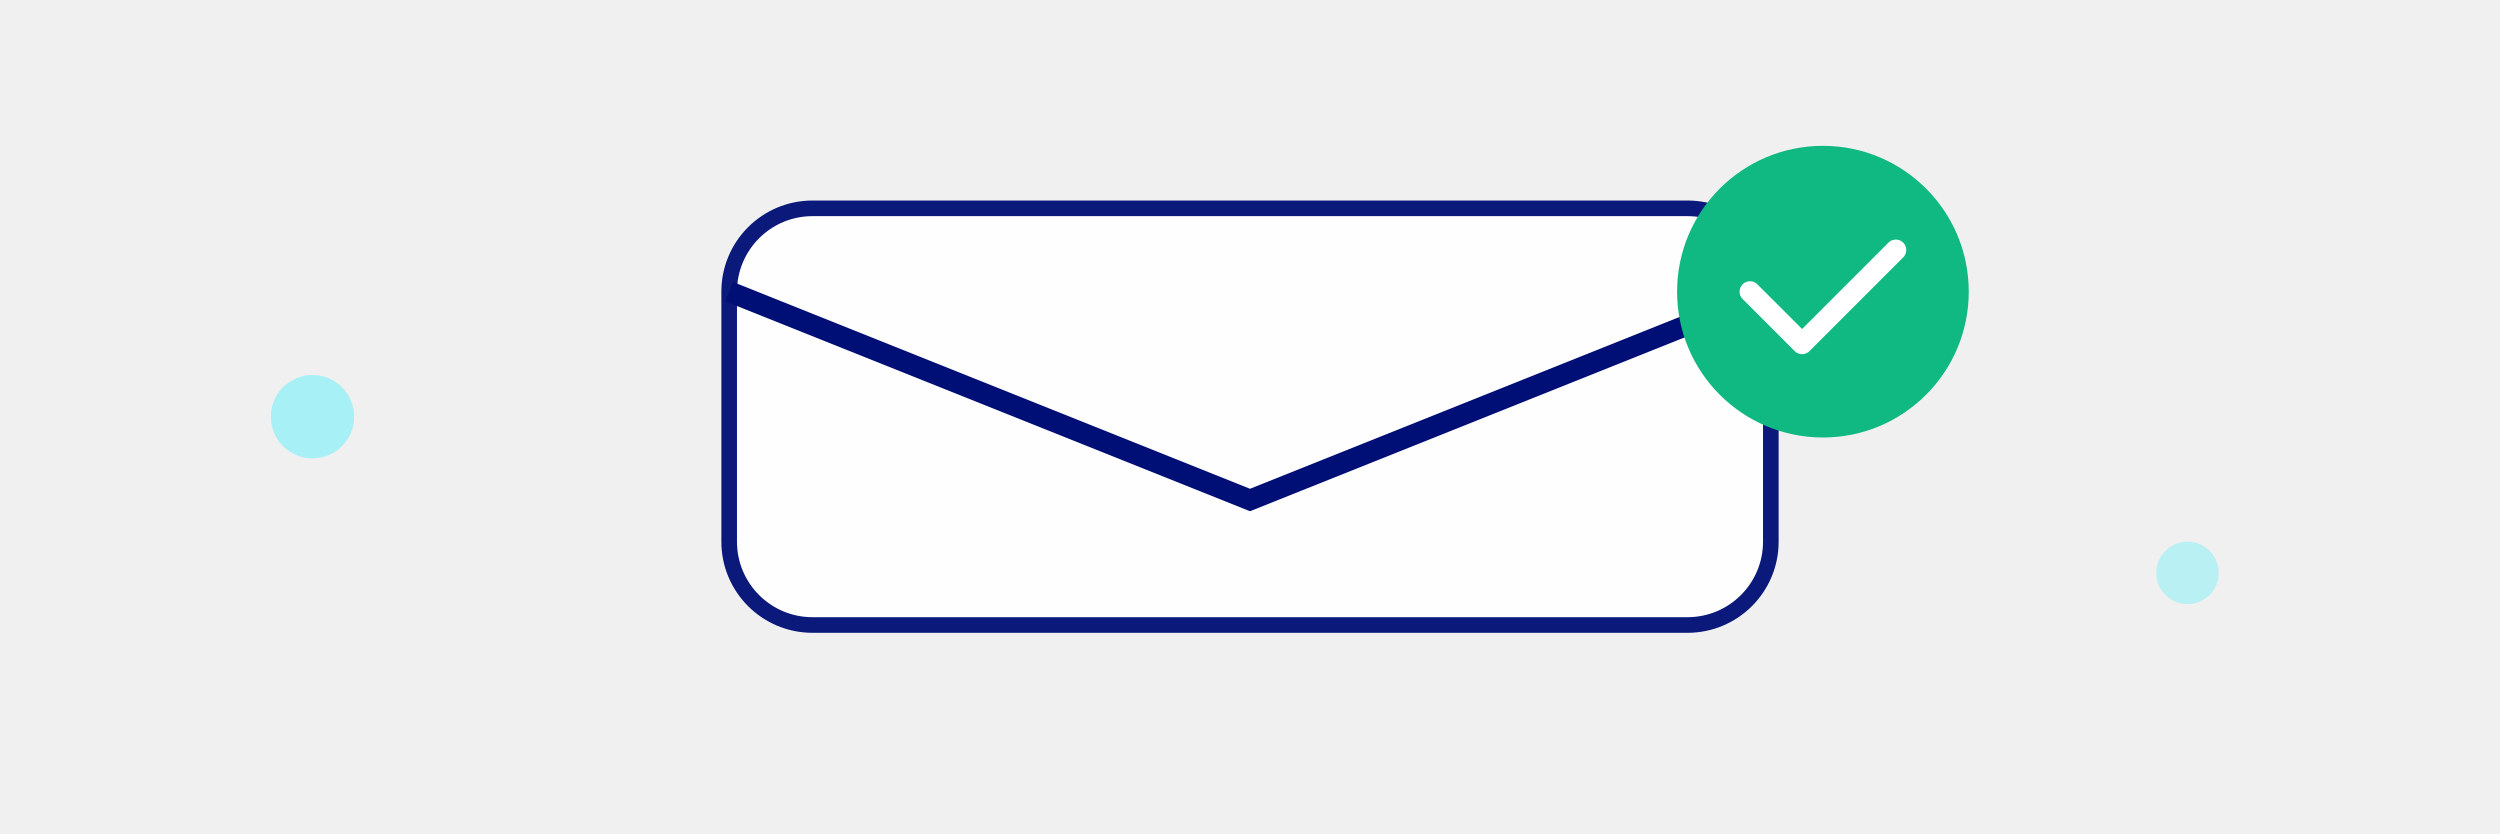
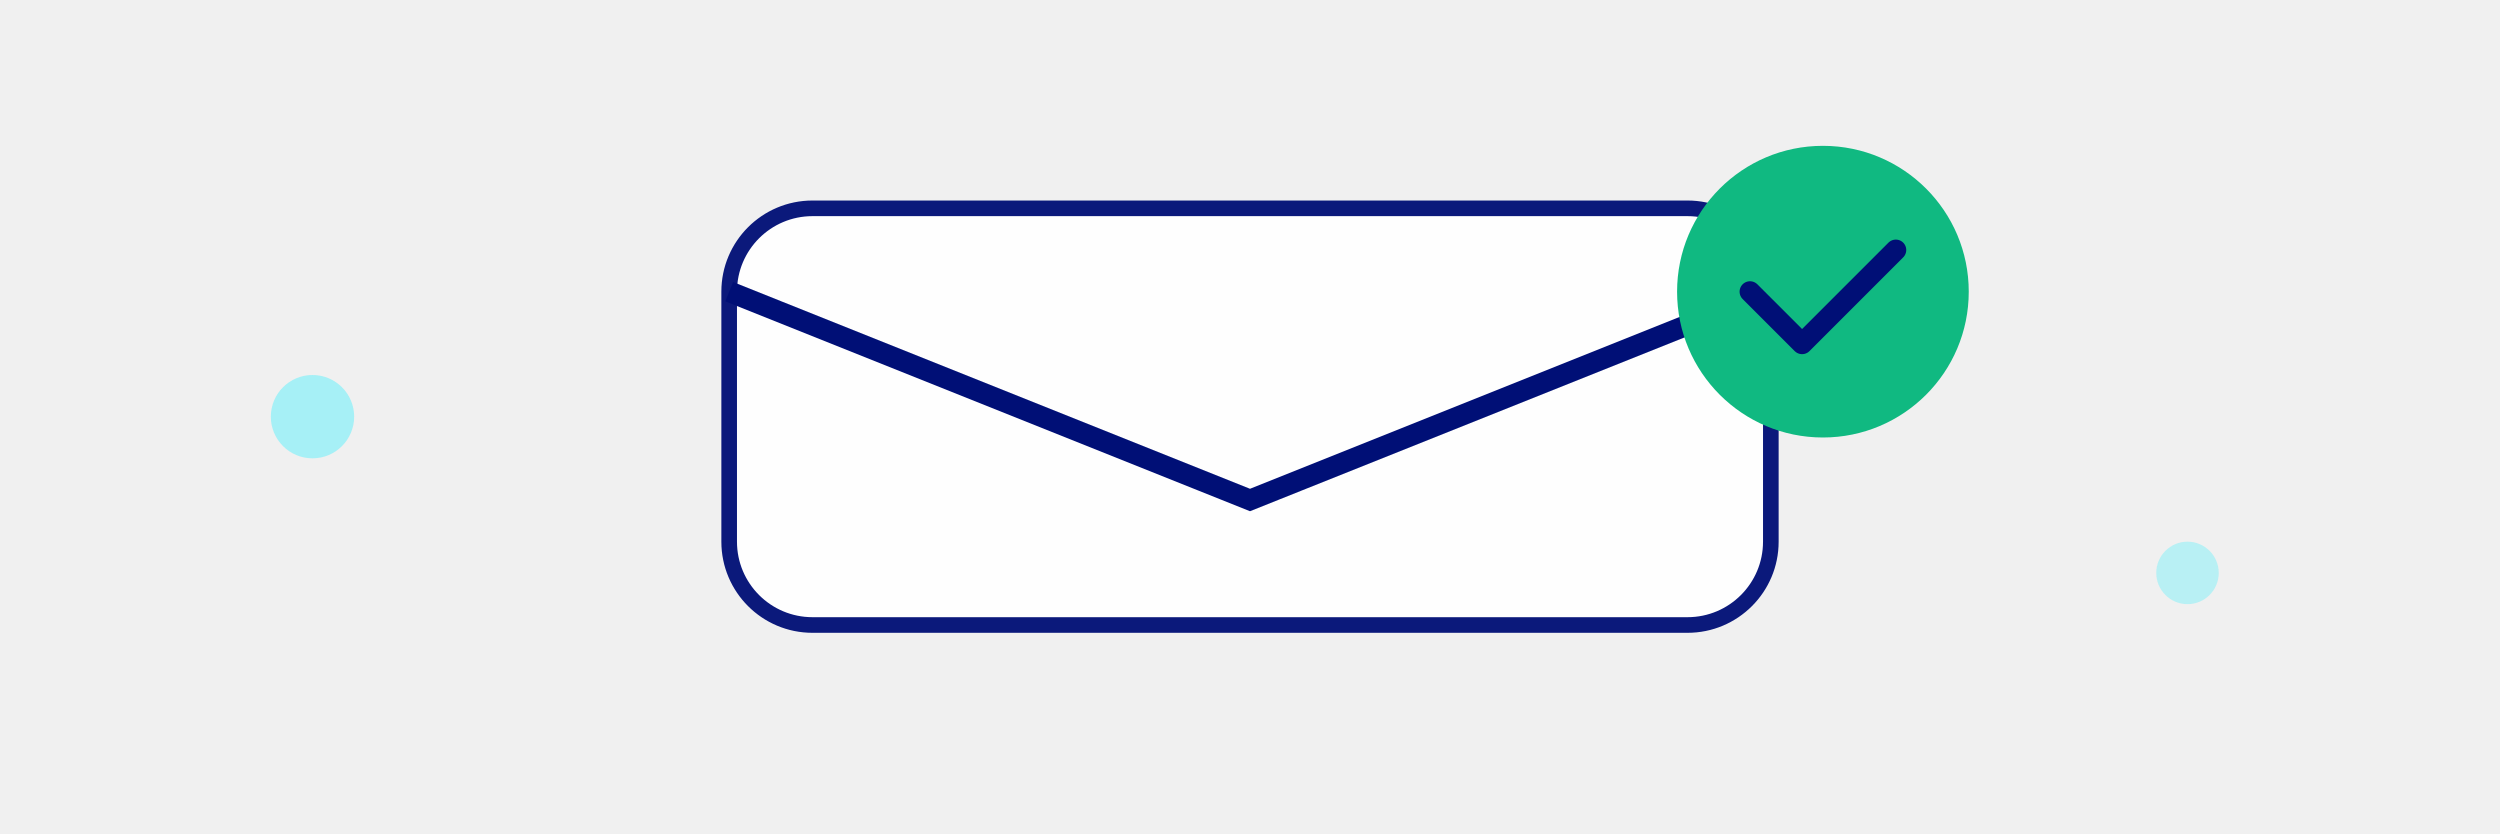
<svg xmlns="http://www.w3.org/2000/svg" width="240" height="80" viewBox="0 0 240 80" fill="none" aria-hidden="true">
-   <rect x="70" y="20" width="100" height="40" rx="8" fill="#fff" stroke="#000F76" stroke-width="1.5" opacity="0.95" />
+   <rect x="70" y="20" width="100" height="40" rx="8" fill="#ffffff" stroke="#000F76" stroke-width="1.5" opacity="0.95" />
  <path d="M70 28L120 48L170 28" stroke="#000F76" stroke-width="2" fill="none" />
  <circle cx="175" cy="28" r="14" fill="#10B981" />
-   <path d="M168 28L173 33L182 24" stroke="#fff" stroke-width="2" stroke-linecap="round" stroke-linejoin="round" />
+   <path d="M168 28L173 33L182 24" stroke="#000F76" stroke-width="2" stroke-linecap="round" stroke-linejoin="round" />
  <circle cx="30" cy="40" r="4" fill="#37F0FE" opacity="0.4" />
  <circle cx="210" cy="55" r="3" fill="#37F0FE" opacity="0.3" />
</svg>
